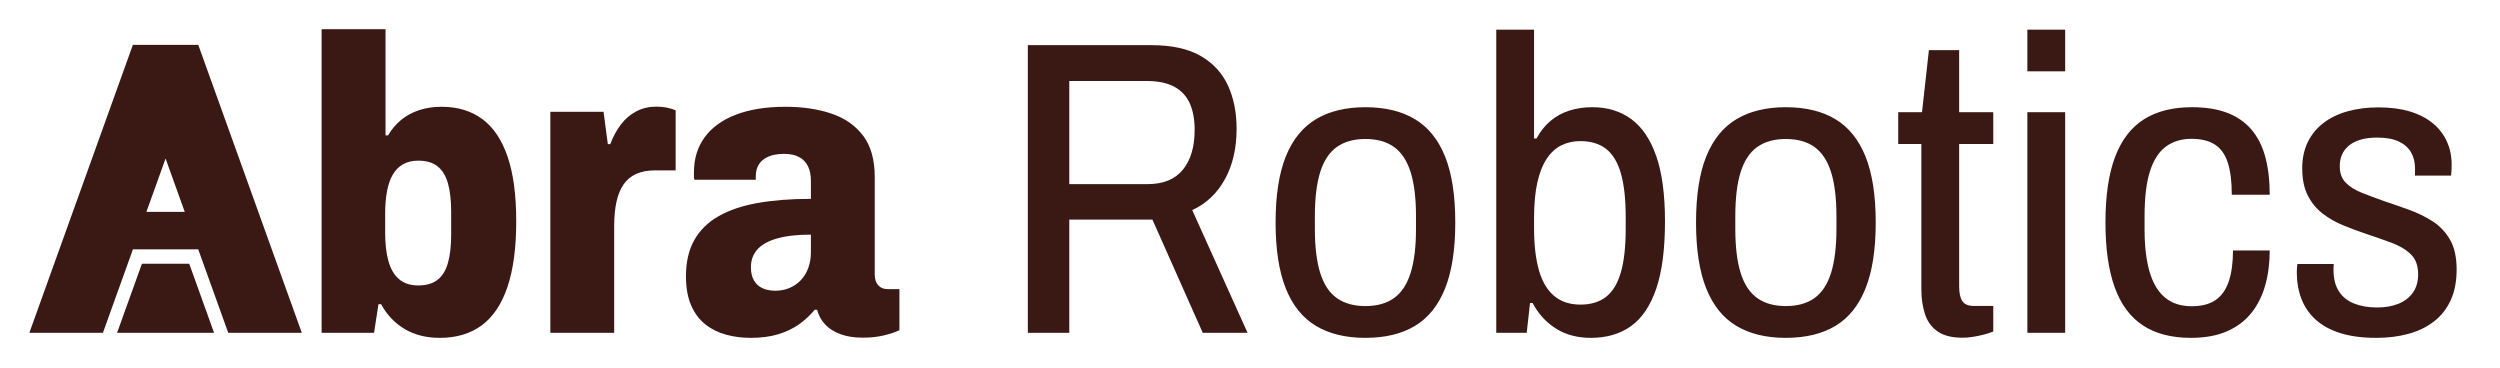
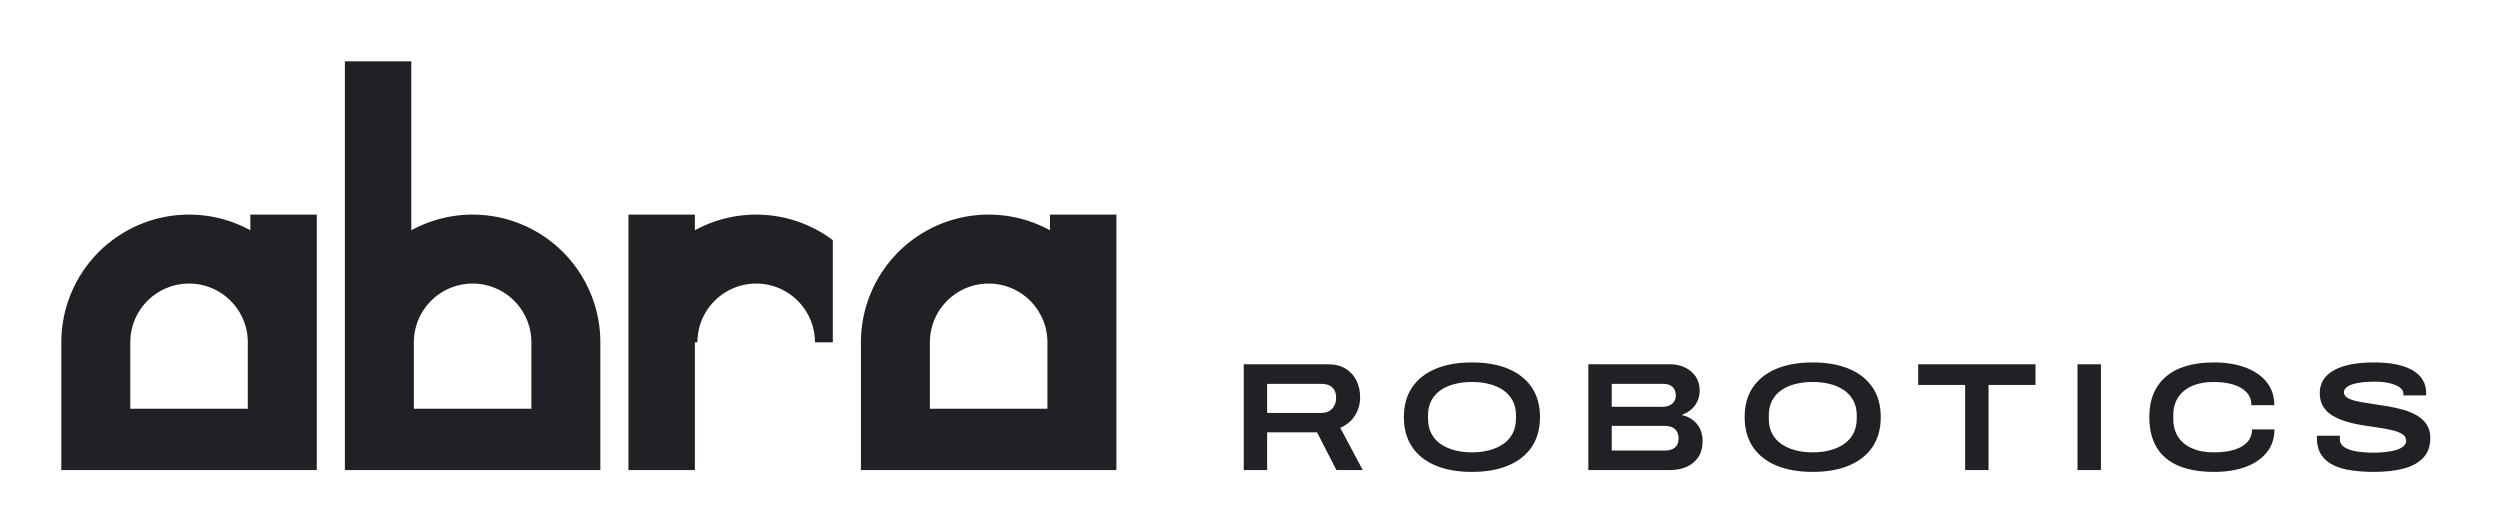
- <svg xmlns="http://www.w3.org/2000/svg" viewBox="-70 -794 5964 876" role="img" aria-label="Abra Robotics">
-   <path fill="#3A1915" fill-rule="evenodd" d="M247 -687L403 -687L650 0L474.5 0L402.87 -199.23L247.13 -199.23L175.5 0L0 0ZM325 -415.82L370.76 -288.54L279.24 -288.54ZM979.05 12Q930.78 12 895.3 -9.11Q859.83 -30.23 839.1 -68.38H832.89L822.33 0H697.22V-724.27H849.74V-471H855.67Q868.3 -492.47 886.81 -507.79Q905.32 -523.1 929.73 -531.18Q954.15 -539.27 983.64 -539.27Q1040.77 -539.27 1080.43 -510.06Q1120.09 -480.86 1140.8 -420.59Q1161.51 -360.32 1161.51 -266.59Q1161.51 -171.68 1140.74 -109.88Q1119.97 -48.09 1079.42 -18.05Q1038.88 12 979.05 12ZM927.69 -113.05Q956.65 -113.05 973.87 -126.49Q991.09 -139.93 998.7 -167.11Q1006.31 -194.29 1006.31 -235.03V-287.91Q1006.31 -329.5 998.61 -356.62Q990.91 -383.74 973.69 -397.26Q956.47 -410.77 927.87 -410.77Q906.93 -410.77 891.78 -402.29Q876.62 -393.81 867.17 -377.65Q857.71 -361.48 853.29 -337.94Q848.86 -314.4 848.86 -284.35V-238.32Q848.86 -198.95 856.7 -170.95Q864.53 -142.95 881.99 -128Q899.45 -113.05 927.69 -113.05ZM1242.89 0V-527.27H1369.83L1380.06 -450.21H1385.87Q1396.04 -477.18 1411.4 -497.24Q1426.76 -517.3 1448.12 -528.45Q1469.47 -539.6 1495.99 -539.6Q1509.97 -539.6 1522.17 -536.95Q1534.38 -534.3 1541.81 -530.76V-387.54H1492.67Q1466.41 -387.54 1447.76 -379.13Q1429.12 -370.72 1417.53 -353.9Q1405.94 -337.07 1400.57 -312.16Q1395.19 -287.24 1395.19 -254.5V0ZM1720.73 12Q1689.68 12 1661.83 4.35Q1633.98 -3.29 1612.41 -20.41Q1590.83 -37.52 1578.63 -65.92Q1566.42 -94.32 1566.42 -135.1Q1566.42 -185.68 1586.08 -220.92Q1605.74 -256.16 1643.71 -277.96Q1681.69 -299.77 1737.25 -309.7Q1792.8 -319.63 1864.47 -319.63V-362.94Q1864.47 -383.29 1857.57 -397.32Q1850.67 -411.35 1836.73 -419.14Q1822.79 -426.93 1800.12 -426.93Q1777.84 -426.93 1762.66 -420.18Q1747.49 -413.43 1740.24 -401.68Q1732.99 -389.93 1732.99 -374.03V-365.26H1586.43Q1585.43 -369.54 1585.43 -373.47Q1585.43 -377.4 1585.43 -382.41Q1585.43 -431.99 1611.45 -467.07Q1637.47 -502.16 1686.36 -520.71Q1735.24 -539.27 1803.63 -539.27Q1865.12 -539.27 1913.2 -523.08Q1961.27 -506.88 1989.02 -470.33Q2016.77 -433.77 2016.77 -371.91V-139.13Q2016.77 -122.95 2025.01 -113.6Q2033.25 -104.25 2047.88 -104.25H2075.68V-6.35Q2061.97 0.46 2039.19 6Q2016.41 11.54 1987.93 11.54Q1957.87 11.54 1935.25 3.33Q1912.64 -4.88 1898.56 -19.91Q1884.48 -34.93 1879.3 -55.09H1873.58Q1858.24 -36.18 1837 -20.91Q1815.75 -5.64 1787.25 3.18Q1758.74 12 1720.73 12ZM1779.64 -100.45Q1798.46 -100.45 1814.05 -107.26Q1829.64 -114.07 1840.87 -126.04Q1852.1 -138 1858.28 -154.93Q1864.47 -171.85 1864.47 -191.98V-234.26Q1815.49 -234.26 1783.68 -225.11Q1751.87 -215.96 1736.61 -198.7Q1721.35 -181.44 1721.35 -156.47Q1721.35 -137.8 1728.51 -125.23Q1735.68 -112.65 1748.78 -106.55Q1761.87 -100.45 1779.64 -100.45Z" />
-   <path fill="#3A1915" d="M268.58 -164.88L381.42 -164.88L440.7 0L209.3 0Z" />
-   <path fill="#3A1915" d="M2382.01 0V-686.26H2677.13Q2749.77 -686.26 2794.31 -660.55Q2838.85 -634.84 2859.43 -589.98Q2880.02 -545.13 2880.02 -487.04Q2880.02 -416.68 2852.04 -366.2Q2824.06 -315.72 2774.21 -292.77L2906.18 0H2799.33L2679.24 -270.08H2480.89V0ZM2480.89 -354.79H2668.26Q2723.96 -354.79 2751.96 -389.27Q2779.96 -423.76 2779.96 -484.02Q2779.96 -521.82 2768.21 -547.65Q2756.47 -573.48 2731.36 -587.12Q2706.25 -600.76 2665.2 -600.76H2480.89ZM3187.25 12Q3117.06 12 3069.34 -16.57Q3021.61 -45.14 2997.33 -106.01Q2973.05 -166.87 2973.05 -263Q2973.05 -359.99 2997.33 -420.49Q3021.61 -480.99 3069.34 -509.63Q3117.06 -538.26 3187.25 -538.26Q3258.05 -538.26 3305.6 -509.63Q3353.15 -480.99 3377.43 -420.49Q3401.71 -359.99 3401.71 -263Q3401.71 -166.87 3377.43 -106.01Q3353.15 -45.14 3305.6 -16.57Q3258.05 12 3187.25 12ZM3187.25 -63.84Q3228.93 -63.84 3255.55 -82.88Q3282.17 -101.92 3295.09 -142.76Q3308.01 -183.59 3308.01 -248.18V-277.82Q3308.01 -343.02 3295.09 -383.68Q3282.17 -424.34 3255.55 -443.38Q3228.93 -462.42 3187.25 -462.42Q3145.97 -462.42 3119.15 -443.38Q3092.34 -424.34 3079.54 -383.68Q3066.75 -343.02 3066.75 -277.82V-248.18Q3066.75 -183.59 3079.54 -142.76Q3092.34 -101.92 3119.15 -82.88Q3145.97 -63.84 3187.25 -63.84ZM3725.2 12Q3676.92 12 3641.73 -10.26Q3606.53 -32.52 3586.23 -71.12H3580.02L3572.12 0H3499.47V-723.26H3589.66V-463.71H3595.48Q3609.23 -489.03 3628.93 -505.59Q3648.62 -522.14 3673.94 -530.2Q3699.26 -538.26 3728.69 -538.26Q3782.91 -538.26 3821.66 -509.79Q3860.4 -481.32 3881.2 -421.47Q3901.99 -361.61 3901.99 -265.91Q3901.99 -166.9 3881.23 -105.7Q3860.47 -44.5 3821.26 -16.25Q3782.04 12 3725.2 12ZM3700.62 -67.34Q3737.72 -67.34 3761.51 -85.92Q3785.3 -104.5 3796.8 -144.58Q3808.29 -184.66 3808.29 -248.43V-275.64Q3808.29 -339.67 3796.95 -379.75Q3785.61 -419.83 3761.75 -438.61Q3737.89 -457.38 3699.81 -457.38Q3675.03 -457.38 3654.68 -447.23Q3634.32 -437.07 3619.83 -415.35Q3605.34 -393.63 3597.5 -358.64Q3589.66 -323.66 3589.66 -274.4V-249.71Q3589.66 -191.06 3600.91 -150.48Q3612.16 -109.9 3636.83 -88.62Q3661.51 -67.34 3700.62 -67.34ZM4190.25 12Q4120.06 12 4072.34 -16.57Q4024.61 -45.14 4000.33 -106.01Q3976.05 -166.87 3976.05 -263Q3976.05 -359.99 4000.33 -420.49Q4024.61 -480.99 4072.34 -509.63Q4120.06 -538.26 4190.25 -538.26Q4261.05 -538.26 4308.6 -509.63Q4356.15 -480.99 4380.43 -420.49Q4404.71 -359.99 4404.71 -263Q4404.71 -166.87 4380.43 -106.01Q4356.15 -45.14 4308.6 -16.57Q4261.05 12 4190.25 12ZM4190.25 -63.84Q4231.93 -63.84 4258.55 -82.88Q4285.17 -101.92 4298.09 -142.76Q4311.01 -183.59 4311.01 -248.18V-277.82Q4311.01 -343.02 4298.09 -383.68Q4285.17 -424.34 4258.55 -443.38Q4231.93 -462.42 4190.25 -462.42Q4148.97 -462.42 4122.15 -443.38Q4095.34 -424.34 4082.54 -383.68Q4069.75 -343.02 4069.75 -277.82V-248.18Q4069.75 -183.59 4082.54 -142.76Q4095.34 -101.92 4122.15 -82.88Q4148.97 -63.84 4190.25 -63.84ZM4612 11.65Q4573.05 11.65 4551.56 -3.86Q4530.07 -19.36 4521.82 -45.88Q4513.57 -72.39 4513.57 -103.76V-450.42H4458.4V-526.26H4515.12L4531.6 -674.44H4603.76V-526.26H4685.13V-450.42H4603.76V-110.76Q4603.76 -87.04 4611.43 -75.56Q4619.11 -64.09 4639.48 -64.09H4685.13V-3.12Q4675.06 0.96 4662.23 4.28Q4649.41 7.61 4636.45 9.63Q4623.48 11.65 4612 11.65ZM4766.47 -623.87V-723.26H4856.66V-623.87ZM4766.47 0V-526.26H4856.66V0ZM5156.45 12Q5087.43 12 5042.27 -17.61Q4997.11 -47.21 4974.94 -108.32Q4952.77 -169.43 4952.77 -263Q4952.77 -359.07 4975.82 -419.84Q4998.87 -480.61 5044.74 -509.43Q5090.61 -538.26 5158.98 -538.26Q5207.97 -538.26 5242.99 -524.96Q5278 -511.66 5300.67 -485.34Q5323.34 -459.03 5334 -419.9Q5344.65 -380.78 5344.65 -329.48H5254.14Q5254.14 -376.06 5244.81 -405.39Q5235.49 -434.73 5214.37 -448.77Q5193.25 -462.81 5157.49 -462.81Q5122.86 -462.81 5097.72 -444.87Q5072.59 -426.93 5059.33 -386.57Q5046.08 -346.21 5046.08 -277.57V-246.97Q5046.08 -186.42 5058.14 -145.34Q5070.2 -104.26 5095.19 -83.85Q5120.18 -63.44 5158.24 -63.44Q5193.99 -63.44 5215.43 -78.15Q5236.88 -92.85 5246.94 -122.73Q5257.01 -152.6 5257.01 -196.52H5344.65Q5344.65 -152.2 5334.13 -114.15Q5323.62 -76.09 5301.18 -47.8Q5278.73 -19.5 5242.91 -3.75Q5207.08 12 5156.45 12ZM5598.66 12Q5549.13 12 5513.31 0.73Q5477.49 -10.54 5454.44 -31.35Q5431.4 -52.15 5420.32 -80.96Q5409.23 -109.76 5409.23 -144.96Q5409.23 -149.88 5409.63 -155.07Q5410.02 -160.26 5410.63 -164.24H5497.47Q5496.86 -159.7 5496.86 -155.82Q5496.86 -151.94 5496.86 -147.94Q5497.26 -117.61 5510.2 -98.17Q5523.15 -78.74 5546.75 -69.6Q5570.34 -60.47 5600.76 -60.47Q5629.71 -60.47 5651.69 -69.34Q5673.66 -78.2 5686.2 -95.87Q5698.73 -113.54 5698.73 -139.9Q5698.73 -170.55 5681.1 -187.5Q5663.47 -204.45 5635.28 -214.85Q5607.09 -225.25 5575.49 -235.81Q5547.77 -245.09 5520.45 -256.25Q5493.12 -267.41 5471.01 -284.42Q5448.91 -301.42 5435.55 -327.44Q5422.19 -353.45 5422.19 -392.38Q5422.19 -427.7 5435.34 -454.78Q5448.49 -481.85 5472.6 -500.43Q5496.7 -519 5530.28 -528.43Q5563.85 -537.86 5604.3 -537.86Q5647.06 -537.86 5679.54 -527.92Q5712.02 -517.98 5734.12 -499.58Q5756.22 -481.17 5767.44 -456.11Q5778.67 -431.06 5778.67 -400.87Q5778.67 -394.32 5778.28 -387.04Q5777.88 -379.76 5777.28 -375.01H5691.22V-392.28Q5691.22 -414.41 5681.77 -430.68Q5672.33 -446.94 5652.65 -456.36Q5632.97 -465.78 5600.93 -465.78Q5578.02 -465.78 5561.19 -460.74Q5544.36 -455.71 5533.39 -446.53Q5522.42 -437.36 5517.07 -425.04Q5511.72 -412.71 5511.72 -397.42Q5511.72 -372.41 5526.33 -357.82Q5540.95 -343.24 5565.07 -333.8Q5589.19 -324.37 5616.91 -314.46Q5646.29 -304.64 5676.82 -293.64Q5707.36 -282.64 5733.21 -266.04Q5759.07 -249.45 5774.81 -222.11Q5790.55 -194.77 5790.55 -151.03Q5790.55 -108.56 5776.3 -77.69Q5762.04 -46.81 5736.3 -26.98Q5710.57 -7.15 5675.56 2.42Q5640.56 12 5598.66 12Z" />
+ <svg xmlns="http://www.w3.org/2000/svg" viewBox="-24 -84 978.6 208" role="img" aria-label="abra Robotics">
+   <path fill="#202124" fill-rule="evenodd" d="M111 50L111 50L111 100L137 100L211 100L211 50L210.99 49.18L210.97 48.36L210.94 47.55L210.89 46.73L210.83 45.91L210.76 45.1L210.67 44.29L210.57 43.47L210.46 42.66L210.33 41.86L210.19 41.05L210.04 40.25L209.87 39.44L209.69 38.65L209.5 37.85L209.3 37.06L209.08 36.27L208.85 35.49L208.6 34.7L208.35 33.93L208.08 33.16L207.8 32.39L207.5 31.62L207.19 30.87L206.87 30.11L206.54 29.36L206.2 28.62L205.84 27.89L205.48 27.15L205.1 26.43L204.7 25.71L204.3 25L203.89 24.29L203.46 23.6L203.02 22.91L202.57 22.22L202.11 21.54L201.64 20.88L201.16 20.22L200.67 19.56L200.16 18.92L199.65 18.28L199.13 17.65L198.59 17.03L198.05 16.42L197.49 15.82L196.93 15.23L196.36 14.64L195.77 14.07L195.18 13.51L194.58 12.95L193.97 12.41L193.35 11.87L192.72 11.35L192.08 10.84L191.44 10.33L190.78 9.84L190.12 9.36L189.46 8.89L188.78 8.43L188.09 7.98L187.4 7.54L186.71 7.11L186 6.7L185.29 6.3L184.57 5.9L183.85 5.52L183.11 5.16L182.38 4.8L181.64 4.46L180.89 4.13L180.13 3.81L179.38 3.5L178.61 3.2L177.84 2.92L177.07 2.65L176.3 2.4L175.51 2.15L174.73 1.92L173.94 1.7L173.15 1.5L172.35 1.31L171.56 1.13L170.75 0.96L169.95 0.81L169.14 0.67L168.34 0.54L167.53 0.43L166.71 0.33L165.9 0.24L165.09 0.17L164.27 0.11L163.45 0.06L162.64 0.03L161.82 0.01L161 0L160.18 0.01L159.36 0.03L158.55 0.06L157.73 0.11L156.91 0.17L156.1 0.24L155.29 0.33L154.47 0.43L153.66 0.54L152.86 0.67L152.05 0.81L151.25 0.96L150.44 1.13L149.65 1.31L148.85 1.5L148.06 1.7L147.27 1.92L146.49 2.15L145.7 2.4L144.93 2.65L144.16 2.92L143.39 3.2L142.62 3.5L141.87 3.81L141.11 4.13L140.36 4.46L139.62 4.8L138.89 5.16L138.15 5.52L137.43 5.9L137 6.14L137 -60L111 -60ZM138 76L138 50L138 49.62L138.01 49.25L138.03 48.87L138.05 48.5L138.08 48.12L138.11 47.75L138.15 47.37L138.2 47L138.25 46.63L138.31 46.25L138.37 45.88L138.44 45.51L138.52 45.14L138.6 44.78L138.69 44.41L138.78 44.05L138.88 43.68L138.99 43.32L139.1 42.96L139.22 42.61L139.34 42.25L139.47 41.9L139.61 41.55L139.75 41.2L139.9 40.85L140.05 40.51L140.21 40.17L140.37 39.83L140.54 39.49L140.72 39.16L140.9 38.83L141.08 38.5L141.27 38.18L141.47 37.85L141.67 37.54L141.88 37.22L142.09 36.91L142.3 36.6L142.53 36.3L142.75 36L142.98 35.7L143.22 35.41L143.46 35.12L143.71 34.84L143.96 34.55L144.21 34.28L144.47 34L144.74 33.74L145 33.47L145.28 33.21L145.55 32.96L145.84 32.71L146.12 32.46L146.41 32.22L146.7 31.98L147 31.75L147.3 31.53L147.6 31.3L147.91 31.09L148.22 30.88L148.54 30.67L148.85 30.47L149.18 30.27L149.5 30.08L149.83 29.9L150.16 29.72L150.49 29.54L150.83 29.37L151.17 29.21L151.51 29.05L151.85 28.9L152.2 28.75L152.55 28.61L152.9 28.47L153.25 28.34L153.61 28.22L153.96 28.1L154.32 27.99L154.68 27.88L155.05 27.78L155.41 27.69L155.78 27.6L156.14 27.52L156.51 27.44L156.88 27.37L157.25 27.31L157.63 27.25L158 27.2L158.37 27.15L158.75 27.11L159.12 27.08L159.5 27.05L159.87 27.03L160.25 27.01L160.62 27L161 27L161.38 27L161.75 27.01L162.13 27.03L162.5 27.05L162.88 27.08L163.25 27.11L163.63 27.15L164 27.2L164.37 27.25L164.75 27.31L165.12 27.37L165.49 27.44L165.86 27.52L166.22 27.6L166.59 27.69L166.95 27.78L167.32 27.88L167.68 27.99L168.04 28.1L168.39 28.22L168.75 28.34L169.1 28.47L169.45 28.61L169.8 28.75L170.15 28.9L170.49 29.05L170.83 29.21L171.17 29.37L171.51 29.54L171.84 29.72L172.17 29.9L172.5 30.08L172.82 30.27L173.15 30.47L173.46 30.67L173.78 30.88L174.09 31.09L174.4 31.3L174.7 31.53L175 31.75L175.3 31.98L175.59 32.22L175.88 32.46L176.16 32.71L176.45 32.96L176.72 33.21L177 33.47L177.26 33.74L177.53 34L177.79 34.28L178.04 34.55L178.29 34.84L178.54 35.12L178.78 35.41L179.02 35.7L179.25 36L179.47 36.3L179.7 36.6L179.91 36.91L180.12 37.22L180.33 37.54L180.53 37.85L180.73 38.18L180.92 38.5L181.1 38.83L181.28 39.16L181.46 39.49L181.63 39.83L181.79 40.17L181.95 40.51L182.1 40.85L182.25 41.2L182.39 41.55L182.53 41.9L182.66 42.25L182.78 42.61L182.9 42.96L183.01 43.32L183.12 43.68L183.22 44.05L183.31 44.41L183.4 44.78L183.48 45.14L183.56 45.51L183.63 45.88L183.69 46.25L183.75 46.63L183.8 47L183.85 47.37L183.89 47.75L183.92 48.12L183.95 48.5L183.97 48.87L183.99 49.25L184 49.62L184 50L184 76ZM72.11 5.16L71.38 4.8L70.64 4.46L69.89 4.13L69.13 3.81L68.38 3.5L67.61 3.2L66.84 2.92L66.07 2.65L65.3 2.4L64.51 2.15L63.73 1.92L62.94 1.7L62.15 1.5L61.35 1.31L60.56 1.13L59.75 0.96L58.95 0.81L58.14 0.67L57.34 0.54L56.53 0.43L55.71 0.33L54.9 0.24L54.09 0.17L53.27 0.11L52.45 0.06L51.64 0.03L50.82 0.01L50 0L49.18 0.01L48.36 0.03L47.55 0.06L46.73 0.11L45.91 0.17L45.1 0.24L44.29 0.33L43.47 0.43L42.66 0.54L41.86 0.67L41.05 0.81L40.25 0.96L39.44 1.13L38.65 1.31L37.85 1.5L37.06 1.7L36.27 1.92L35.49 2.15L34.7 2.4L33.93 2.65L33.16 2.92L32.39 3.2L31.62 3.5L30.87 3.81L30.11 4.13L29.36 4.46L28.62 4.8L27.89 5.16L27.15 5.52L26.43 5.9L25.71 6.3L25 6.7L24.29 7.11L23.6 7.54L22.91 7.98L22.22 8.43L21.54 8.89L20.88 9.36L20.22 9.84L19.56 10.33L18.92 10.84L18.28 11.35L17.65 11.87L17.03 12.41L16.42 12.95L15.82 13.51L15.23 14.07L14.64 14.64L14.07 15.23L13.51 15.82L12.95 16.42L12.41 17.03L11.87 17.65L11.35 18.28L10.84 18.92L10.33 19.56L9.84 20.22L9.36 20.88L8.89 21.54L8.43 22.22L7.98 22.91L7.54 23.6L7.11 24.29L6.7 25L6.3 25.71L5.9 26.43L5.52 27.15L5.16 27.89L4.8 28.62L4.46 29.36L4.13 30.11L3.81 30.87L3.5 31.62L3.2 32.39L2.92 33.16L2.65 33.93L2.4 34.7L2.15 35.49L1.92 36.27L1.7 37.06L1.5 37.85L1.31 38.65L1.13 39.44L0.96 40.25L0.81 41.05L0.67 41.86L0.54 42.66L0.43 43.47L0.33 44.29L0.24 45.1L0.17 45.91L0.11 46.73L0.06 47.55L0.03 48.36L0.01 49.18L0 50L0 50L0 50L0 100L74 100L100 100L100 50L100 0L74 0L74 6.14L73.57 5.9L72.85 5.52ZM27 76L27 50L27 49.62L27.01 49.25L27.03 48.87L27.05 48.5L27.08 48.12L27.11 47.75L27.15 47.37L27.2 47L27.25 46.63L27.31 46.25L27.37 45.88L27.44 45.51L27.52 45.14L27.6 44.78L27.69 44.41L27.78 44.05L27.88 43.68L27.99 43.32L28.1 42.96L28.22 42.61L28.34 42.25L28.47 41.9L28.61 41.55L28.75 41.2L28.9 40.85L29.05 40.51L29.21 40.17L29.37 39.83L29.54 39.49L29.72 39.16L29.9 38.83L30.08 38.5L30.27 38.18L30.47 37.85L30.67 37.54L30.88 37.22L31.09 36.91L31.3 36.6L31.53 36.3L31.75 36L31.98 35.7L32.22 35.41L32.46 35.12L32.71 34.84L32.96 34.55L33.21 34.28L33.47 34L33.74 33.74L34 33.47L34.28 33.21L34.55 32.96L34.84 32.71L35.12 32.46L35.41 32.22L35.7 31.98L36 31.75L36.3 31.53L36.6 31.3L36.91 31.09L37.22 30.88L37.54 30.67L37.85 30.47L38.18 30.27L38.5 30.08L38.83 29.9L39.16 29.72L39.49 29.54L39.83 29.37L40.17 29.21L40.51 29.05L40.85 28.9L41.2 28.75L41.55 28.61L41.9 28.47L42.25 28.34L42.61 28.22L42.96 28.1L43.32 27.99L43.68 27.88L44.05 27.78L44.41 27.69L44.78 27.6L45.14 27.52L45.51 27.44L45.88 27.37L46.25 27.31L46.63 27.25L47 27.2L47.37 27.15L47.75 27.11L48.12 27.08L48.5 27.05L48.87 27.03L49.25 27.01L49.62 27L50 27L50.38 27L50.75 27.01L51.13 27.03L51.5 27.05L51.88 27.08L52.25 27.11L52.63 27.15L53 27.2L53.37 27.25L53.75 27.31L54.12 27.37L54.49 27.44L54.86 27.52L55.22 27.6L55.59 27.69L55.95 27.78L56.32 27.88L56.68 27.99L57.04 28.1L57.39 28.22L57.75 28.34L58.1 28.47L58.45 28.61L58.8 28.75L59.15 28.9L59.49 29.05L59.83 29.21L60.17 29.37L60.51 29.54L60.84 29.72L61.17 29.9L61.5 30.08L61.82 30.27L62.15 30.47L62.46 30.67L62.78 30.88L63.09 31.09L63.4 31.3L63.7 31.53L64 31.75L64.3 31.98L64.59 32.22L64.88 32.46L65.16 32.71L65.45 32.96L65.72 33.21L66 33.47L66.26 33.74L66.53 34L66.79 34.28L67.04 34.55L67.29 34.84L67.54 35.12L67.78 35.41L68.02 35.7L68.25 36L68.47 36.3L68.7 36.6L68.91 36.91L69.12 37.22L69.33 37.54L69.53 37.85L69.73 38.18L69.92 38.5L70.1 38.83L70.28 39.16L70.46 39.49L70.63 39.83L70.79 40.17L70.95 40.51L71.1 40.85L71.25 41.2L71.39 41.55L71.53 41.9L71.66 42.25L71.78 42.61L71.9 42.96L72.01 43.32L72.12 43.68L72.22 44.05L72.31 44.41L72.4 44.78L72.48 45.14L72.56 45.51L72.63 45.88L72.69 46.25L72.75 46.63L72.8 47L72.85 47.37L72.89 47.75L72.92 48.12L72.95 48.5L72.97 48.87L72.99 49.25L73 49.62L73 50L73 76ZM299.78 8.43L299.09 7.98L298.4 7.54L297.71 7.11L297 6.7L296.29 6.3L295.57 5.9L294.85 5.52L294.11 5.16L293.38 4.8L292.64 4.46L291.89 4.13L291.13 3.81L290.38 3.5L289.61 3.2L288.84 2.92L288.07 2.65L287.3 2.4L286.51 2.15L285.73 1.92L284.94 1.7L284.15 1.5L283.35 1.31L282.56 1.13L281.75 0.96L280.95 0.81L280.14 0.67L279.34 0.54L278.53 0.43L277.71 0.33L276.9 0.24L276.09 0.17L275.27 0.11L274.45 0.06L273.64 0.03L272.82 0.01L272 0L271.18 0.01L270.36 0.03L269.55 0.06L268.73 0.11L267.91 0.17L267.1 0.24L266.29 0.33L265.47 0.43L264.66 0.54L263.86 0.67L263.05 0.81L262.25 0.96L261.44 1.13L260.65 1.31L259.85 1.5L259.06 1.7L258.27 1.92L257.49 2.15L256.7 2.4L255.93 2.65L255.16 2.92L254.39 3.2L253.62 3.5L252.87 3.81L252.11 4.13L251.36 4.46L250.62 4.8L249.89 5.16L249.15 5.52L248.43 5.9L248 6.14L248 0L222 0L222 50L222 50L222 100L248 100L248 50L249 50L249 49.62L249.01 49.25L249.03 48.87L249.05 48.5L249.08 48.12L249.11 47.75L249.15 47.37L249.2 47L249.25 46.63L249.31 46.25L249.37 45.88L249.44 45.51L249.52 45.14L249.6 44.78L249.69 44.41L249.78 44.05L249.88 43.68L249.99 43.32L250.1 42.96L250.22 42.61L250.34 42.25L250.47 41.9L250.61 41.55L250.75 41.2L250.9 40.85L251.05 40.51L251.21 40.17L251.37 39.83L251.54 39.49L251.72 39.16L251.9 38.83L252.08 38.5L252.27 38.18L252.47 37.85L252.67 37.54L252.88 37.22L253.09 36.91L253.3 36.6L253.53 36.3L253.75 36L253.98 35.7L254.22 35.41L254.46 35.12L254.71 34.84L254.96 34.55L255.21 34.28L255.47 34L255.74 33.74L256 33.47L256.28 33.21L256.55 32.96L256.84 32.71L257.12 32.46L257.41 32.22L257.7 31.98L258 31.75L258.3 31.53L258.6 31.3L258.91 31.09L259.22 30.88L259.54 30.67L259.85 30.47L260.18 30.27L260.5 30.08L260.83 29.9L261.16 29.72L261.49 29.54L261.83 29.37L262.17 29.21L262.51 29.05L262.85 28.9L263.2 28.75L263.55 28.61L263.9 28.47L264.25 28.34L264.61 28.22L264.96 28.1L265.32 27.99L265.68 27.88L266.05 27.78L266.41 27.69L266.78 27.6L267.14 27.52L267.51 27.44L267.88 27.37L268.25 27.31L268.63 27.25L269 27.2L269.37 27.15L269.75 27.11L270.12 27.08L270.5 27.05L270.87 27.03L271.25 27.01L271.62 27L272 27L272.38 27L272.75 27.01L273.13 27.03L273.5 27.05L273.88 27.08L274.25 27.11L274.63 27.15L275 27.2L275.37 27.25L275.75 27.31L276.12 27.37L276.49 27.44L276.86 27.52L277.22 27.6L277.59 27.69L277.95 27.78L278.32 27.88L278.68 27.99L279.04 28.1L279.39 28.22L279.75 28.34L280.1 28.47L280.45 28.61L280.8 28.75L281.15 28.9L281.49 29.05L281.83 29.21L282.17 29.37L282.51 29.54L282.84 29.72L283.17 29.9L283.5 30.08L283.82 30.27L284.15 30.47L284.46 30.67L284.78 30.88L285.09 31.09L285.4 31.3L285.7 31.53L286 31.75L286.3 31.98L286.59 32.22L286.88 32.46L287.16 32.71L287.45 32.96L287.72 33.21L288 33.47L288.26 33.74L288.53 34L288.79 34.28L289.04 34.55L289.29 34.84L289.54 35.12L289.78 35.41L290.02 35.7L290.25 36L290.47 36.3L290.7 36.6L290.91 36.91L291.12 37.22L291.33 37.54L291.53 37.85L291.73 38.18L291.92 38.5L292.1 38.83L292.28 39.16L292.46 39.49L292.63 39.83L292.79 40.17L292.95 40.51L293.1 40.85L293.25 41.2L293.39 41.55L293.53 41.9L293.66 42.25L293.78 42.61L293.9 42.96L294.01 43.32L294.12 43.68L294.22 44.05L294.31 44.41L294.4 44.78L294.48 45.14L294.56 45.51L294.63 45.88L294.69 46.25L294.75 46.63L294.8 47L294.85 47.37L294.89 47.75L294.92 48.12L294.95 48.5L294.97 48.87L294.99 49.25L295 49.62L295 50L302 50L302 10L301.78 9.84L301.12 9.36L300.46 8.89ZM385.11 5.16L384.38 4.8L383.64 4.46L382.89 4.13L382.13 3.81L381.38 3.5L380.61 3.2L379.84 2.92L379.07 2.65L378.3 2.4L377.51 2.15L376.73 1.92L375.94 1.7L375.15 1.5L374.35 1.31L373.56 1.13L372.75 0.96L371.95 0.81L371.14 0.67L370.34 0.54L369.53 0.43L368.71 0.33L367.9 0.24L367.09 0.17L366.27 0.11L365.45 0.06L364.64 0.03L363.82 0.01L363 0L362.18 0.01L361.36 0.03L360.55 0.06L359.73 0.11L358.91 0.17L358.1 0.24L357.29 0.33L356.47 0.43L355.66 0.54L354.86 0.67L354.05 0.81L353.25 0.96L352.44 1.13L351.65 1.31L350.85 1.5L350.06 1.7L349.27 1.92L348.49 2.15L347.7 2.4L346.93 2.65L346.16 2.92L345.39 3.2L344.62 3.5L343.87 3.81L343.11 4.13L342.36 4.46L341.62 4.8L340.89 5.16L340.15 5.52L339.43 5.9L338.71 6.3L338 6.7L337.29 7.11L336.6 7.54L335.91 7.98L335.22 8.43L334.54 8.89L333.88 9.36L333.22 9.84L332.56 10.33L331.92 10.84L331.28 11.35L330.65 11.87L330.03 12.41L329.42 12.95L328.82 13.51L328.23 14.07L327.64 14.64L327.07 15.23L326.51 15.82L325.95 16.42L325.41 17.03L324.87 17.65L324.35 18.28L323.84 18.92L323.33 19.56L322.84 20.22L322.36 20.88L321.89 21.54L321.43 22.22L320.98 22.91L320.54 23.6L320.11 24.29L319.7 25L319.3 25.71L318.9 26.43L318.52 27.15L318.16 27.89L317.8 28.62L317.46 29.36L317.13 30.11L316.81 30.87L316.5 31.62L316.2 32.39L315.92 33.16L315.65 33.93L315.4 34.7L315.15 35.49L314.92 36.27L314.7 37.06L314.5 37.85L314.31 38.65L314.13 39.44L313.96 40.25L313.81 41.05L313.67 41.86L313.54 42.66L313.43 43.47L313.33 44.29L313.24 45.1L313.17 45.91L313.11 46.73L313.06 47.55L313.03 48.36L313.01 49.18L313 50L313 50L313 100L387 100L413 100L413 50L413 0L387 0L387 6.14L386.57 5.9L385.85 5.52ZM340 76L340 50L340 49.62L340.01 49.25L340.03 48.87L340.05 48.5L340.08 48.12L340.11 47.75L340.15 47.37L340.2 47L340.25 46.63L340.31 46.25L340.37 45.88L340.44 45.51L340.52 45.14L340.6 44.78L340.69 44.41L340.78 44.05L340.88 43.68L340.99 43.32L341.1 42.96L341.22 42.61L341.34 42.25L341.47 41.9L341.61 41.55L341.75 41.2L341.9 40.85L342.05 40.51L342.21 40.17L342.37 39.83L342.54 39.49L342.72 39.16L342.9 38.83L343.08 38.5L343.27 38.18L343.47 37.85L343.67 37.54L343.88 37.22L344.09 36.91L344.3 36.6L344.53 36.3L344.75 36L344.98 35.7L345.22 35.41L345.46 35.12L345.71 34.84L345.96 34.55L346.21 34.28L346.47 34L346.74 33.74L347 33.47L347.28 33.21L347.55 32.96L347.84 32.71L348.12 32.46L348.41 32.22L348.7 31.98L349 31.75L349.3 31.53L349.6 31.3L349.91 31.09L350.22 30.88L350.54 30.67L350.85 30.47L351.18 30.27L351.5 30.08L351.83 29.9L352.16 29.72L352.49 29.54L352.83 29.37L353.17 29.21L353.51 29.05L353.85 28.9L354.2 28.75L354.55 28.61L354.9 28.47L355.25 28.34L355.61 28.22L355.96 28.1L356.32 27.99L356.68 27.88L357.05 27.78L357.41 27.69L357.78 27.6L358.14 27.52L358.51 27.44L358.88 27.37L359.25 27.31L359.63 27.25L360 27.2L360.37 27.15L360.75 27.11L361.12 27.08L361.5 27.05L361.87 27.03L362.25 27.01L362.62 27L363 27L363.38 27L363.75 27.01L364.13 27.03L364.5 27.05L364.88 27.08L365.25 27.11L365.63 27.15L366 27.2L366.37 27.25L366.75 27.31L367.12 27.37L367.49 27.44L367.86 27.52L368.22 27.6L368.59 27.69L368.95 27.78L369.32 27.88L369.68 27.99L370.04 28.1L370.39 28.22L370.75 28.34L371.1 28.47L371.45 28.61L371.8 28.75L372.15 28.9L372.49 29.05L372.83 29.21L373.17 29.37L373.51 29.54L373.84 29.72L374.17 29.9L374.5 30.08L374.82 30.27L375.15 30.47L375.46 30.67L375.78 30.88L376.09 31.09L376.4 31.3L376.7 31.53L377 31.75L377.3 31.98L377.59 32.22L377.88 32.46L378.16 32.71L378.45 32.96L378.72 33.21L379 33.47L379.26 33.74L379.53 34L379.79 34.28L380.04 34.55L380.29 34.84L380.54 35.12L380.78 35.41L381.02 35.7L381.25 36L381.47 36.3L381.7 36.6L381.91 36.91L382.12 37.22L382.33 37.54L382.53 37.85L382.73 38.18L382.92 38.5L383.1 38.83L383.28 39.16L383.46 39.49L383.63 39.83L383.79 40.17L383.95 40.51L384.1 40.85L384.25 41.2L384.39 41.55L384.53 41.9L384.66 42.25L384.78 42.61L384.9 42.96L385.01 43.32L385.12 43.68L385.22 44.05L385.31 44.41L385.4 44.78L385.48 45.14L385.56 45.51L385.63 45.88L385.69 46.25L385.75 46.63L385.8 47L385.85 47.37L385.89 47.75L385.92 48.12L385.95 48.5L385.97 48.87L385.99 49.25L386 49.62L386 50L386 76Z" />
+   <path fill="#202124" d="M462.85 100V58.59H495.64Q500.04 58.59 502.84 60.37Q505.64 62.15 507.03 65.07Q508.41 67.99 508.41 71.55Q508.41 75.23 506.52 78.45Q504.62 81.68 500.64 83.48L509.44 100H499.13L491.54 85.23H472.01V100ZM472.01 77.64H493.1Q495.94 77.64 497.47 75.98Q499.01 74.32 499.01 71.73Q499.01 69.98 498.35 68.75Q497.68 67.51 496.36 66.88Q495.03 66.25 493.1 66.25H472.01ZM552.17 100.72Q543.92 100.72 537.95 98.22Q531.98 95.72 528.76 90.93Q525.53 86.14 525.53 79.27Q525.53 72.39 528.76 67.63Q531.98 62.87 537.95 60.37Q543.92 57.87 552.17 57.87Q560.43 57.87 566.4 60.37Q572.36 62.87 575.59 67.63Q578.81 72.39 578.81 79.27Q578.81 86.14 575.59 90.93Q572.36 95.72 566.4 98.22Q560.43 100.72 552.17 100.72ZM552.17 93.07Q555.91 93.07 559.04 92.22Q562.18 91.38 564.5 89.75Q566.82 88.13 568.12 85.65Q569.41 83.18 569.41 79.93V78.54Q569.41 75.29 568.12 72.85Q566.82 70.41 564.5 68.78Q562.18 67.15 559.04 66.34Q555.91 65.52 552.17 65.52Q548.44 65.52 545.3 66.34Q542.17 67.15 539.85 68.78Q537.53 70.41 536.26 72.85Q534.99 75.29 534.99 78.54V79.93Q534.99 83.18 536.26 85.65Q537.53 88.13 539.85 89.75Q542.17 91.38 545.3 92.22Q548.44 93.07 552.17 93.07ZM597.74 100V58.59H629.75Q633.06 58.59 635.68 59.89Q638.3 61.18 639.81 63.47Q641.32 65.76 641.32 68.84Q641.32 71.19 640.41 73.12Q639.51 75.05 637.97 76.34Q636.44 77.64 634.51 78.3V78.54Q636.8 79.02 638.61 80.38Q640.41 81.74 641.44 83.82Q642.46 85.9 642.46 88.61Q642.46 92.47 640.75 95Q639.03 97.53 636.16 98.76Q633.3 100 629.75 100ZM606.9 92.35H627.88Q630.17 92.35 631.61 91.2Q633.06 90.05 633.06 87.58Q633.06 86.14 632.46 85.02Q631.85 83.91 630.65 83.3Q629.44 82.7 627.52 82.7H606.9ZM606.9 75.23H626.79Q628.48 75.23 629.62 74.65Q630.77 74.08 631.37 73.06Q631.98 72.03 631.98 70.83Q631.98 68.54 630.65 67.39Q629.32 66.25 627.15 66.25H606.9ZM685.56 100.72Q677.3 100.72 671.33 98.22Q665.37 95.72 662.14 90.93Q658.92 86.14 658.92 79.27Q658.92 72.39 662.14 67.63Q665.37 62.87 671.33 60.37Q677.3 57.87 685.56 57.87Q693.82 57.87 699.78 60.37Q705.75 62.87 708.98 67.63Q712.2 72.39 712.2 79.27Q712.2 86.14 708.98 90.93Q705.75 95.72 699.78 98.22Q693.82 100.72 685.56 100.72ZM685.56 93.07Q689.3 93.07 692.43 92.22Q695.56 91.38 697.88 89.75Q700.21 88.13 701.5 85.65Q702.8 83.18 702.8 79.93V78.54Q702.8 75.29 701.5 72.85Q700.21 70.41 697.88 68.78Q695.56 67.15 692.43 66.34Q689.3 65.52 685.56 65.52Q681.82 65.52 678.69 66.34Q675.55 67.15 673.23 68.78Q670.91 70.41 669.65 72.85Q668.38 75.29 668.38 78.54V79.93Q668.38 83.18 669.65 85.65Q670.91 88.13 673.23 89.75Q675.55 91.38 678.69 92.22Q681.82 93.07 685.56 93.07ZM745.23 100V66.67H726.85V58.59H772.78V66.67H754.39V100ZM789.23 100V58.59H798.39V100ZM842.69 100.72Q834.32 100.72 828.65 98.28Q822.98 95.84 820.15 91.05Q817.32 86.26 817.32 79.27Q817.32 69.02 823.83 63.44Q830.34 57.87 842.63 57.87Q849.62 57.87 854.96 59.86Q860.29 61.85 863.28 65.58Q866.26 69.32 866.26 74.62H857.28Q857.28 71.61 855.41 69.59Q853.54 67.57 850.23 66.55Q846.91 65.52 842.45 65.52Q837.63 65.52 834.1 67.06Q830.58 68.6 828.65 71.49Q826.72 74.38 826.72 78.48V79.99Q826.72 84.15 828.65 87.07Q830.58 89.99 834.13 91.53Q837.69 93.07 842.51 93.07Q847.15 93.07 850.5 92.07Q853.84 91.08 855.68 89.06Q857.52 87.04 857.52 84.09H866.32Q866.32 89.27 863.37 93.01Q860.41 96.75 855.11 98.73Q849.81 100.72 842.69 100.72ZM905.38 100.72Q900.68 100.72 896.58 100.15Q892.48 99.58 889.41 98.1Q886.33 96.62 884.61 93.97Q882.9 91.32 882.9 87.16Q882.9 87.04 882.9 86.86Q882.9 86.68 882.96 86.56H892Q891.94 86.8 891.91 87.13Q891.88 87.46 891.88 87.88Q891.88 89.75 893.5 90.93Q895.13 92.1 898.15 92.65Q901.16 93.19 905.2 93.19Q906.95 93.19 908.72 93.04Q910.5 92.89 912.13 92.59Q913.76 92.28 915.05 91.74Q916.35 91.2 917.1 90.39Q917.85 89.57 917.85 88.49Q917.85 86.92 916.44 85.99Q915.02 85.05 912.61 84.45Q910.2 83.85 907.19 83.42Q904.17 83 900.95 82.49Q897.72 81.98 894.71 81.1Q891.7 80.23 889.28 78.84Q886.87 77.46 885.46 75.26Q884.04 73.06 884.04 69.86Q884.04 66.97 885.43 64.74Q886.81 62.51 889.53 60.97Q892.24 59.44 896.19 58.65Q900.13 57.87 905.26 57.87Q910.44 57.87 914.3 58.71Q918.16 59.56 920.69 61.12Q923.22 62.69 924.45 64.89Q925.69 67.09 925.69 69.8V70.77H916.77V69.98Q916.77 68.66 915.32 67.63Q913.88 66.61 911.41 66.01Q908.93 65.4 905.8 65.4Q901.46 65.4 898.75 65.95Q896.04 66.49 894.77 67.42Q893.5 68.36 893.5 69.5Q893.5 70.89 894.92 71.73Q896.34 72.58 898.75 73.09Q901.16 73.6 904.17 74.02Q907.19 74.44 910.41 74.99Q913.64 75.53 916.65 76.37Q919.66 77.22 922.07 78.63Q924.48 80.05 925.9 82.19Q927.32 84.33 927.32 87.46Q927.32 92.28 924.55 95.21Q921.77 98.13 916.83 99.43Q911.89 100.72 905.38 100.72Z" />
</svg>
